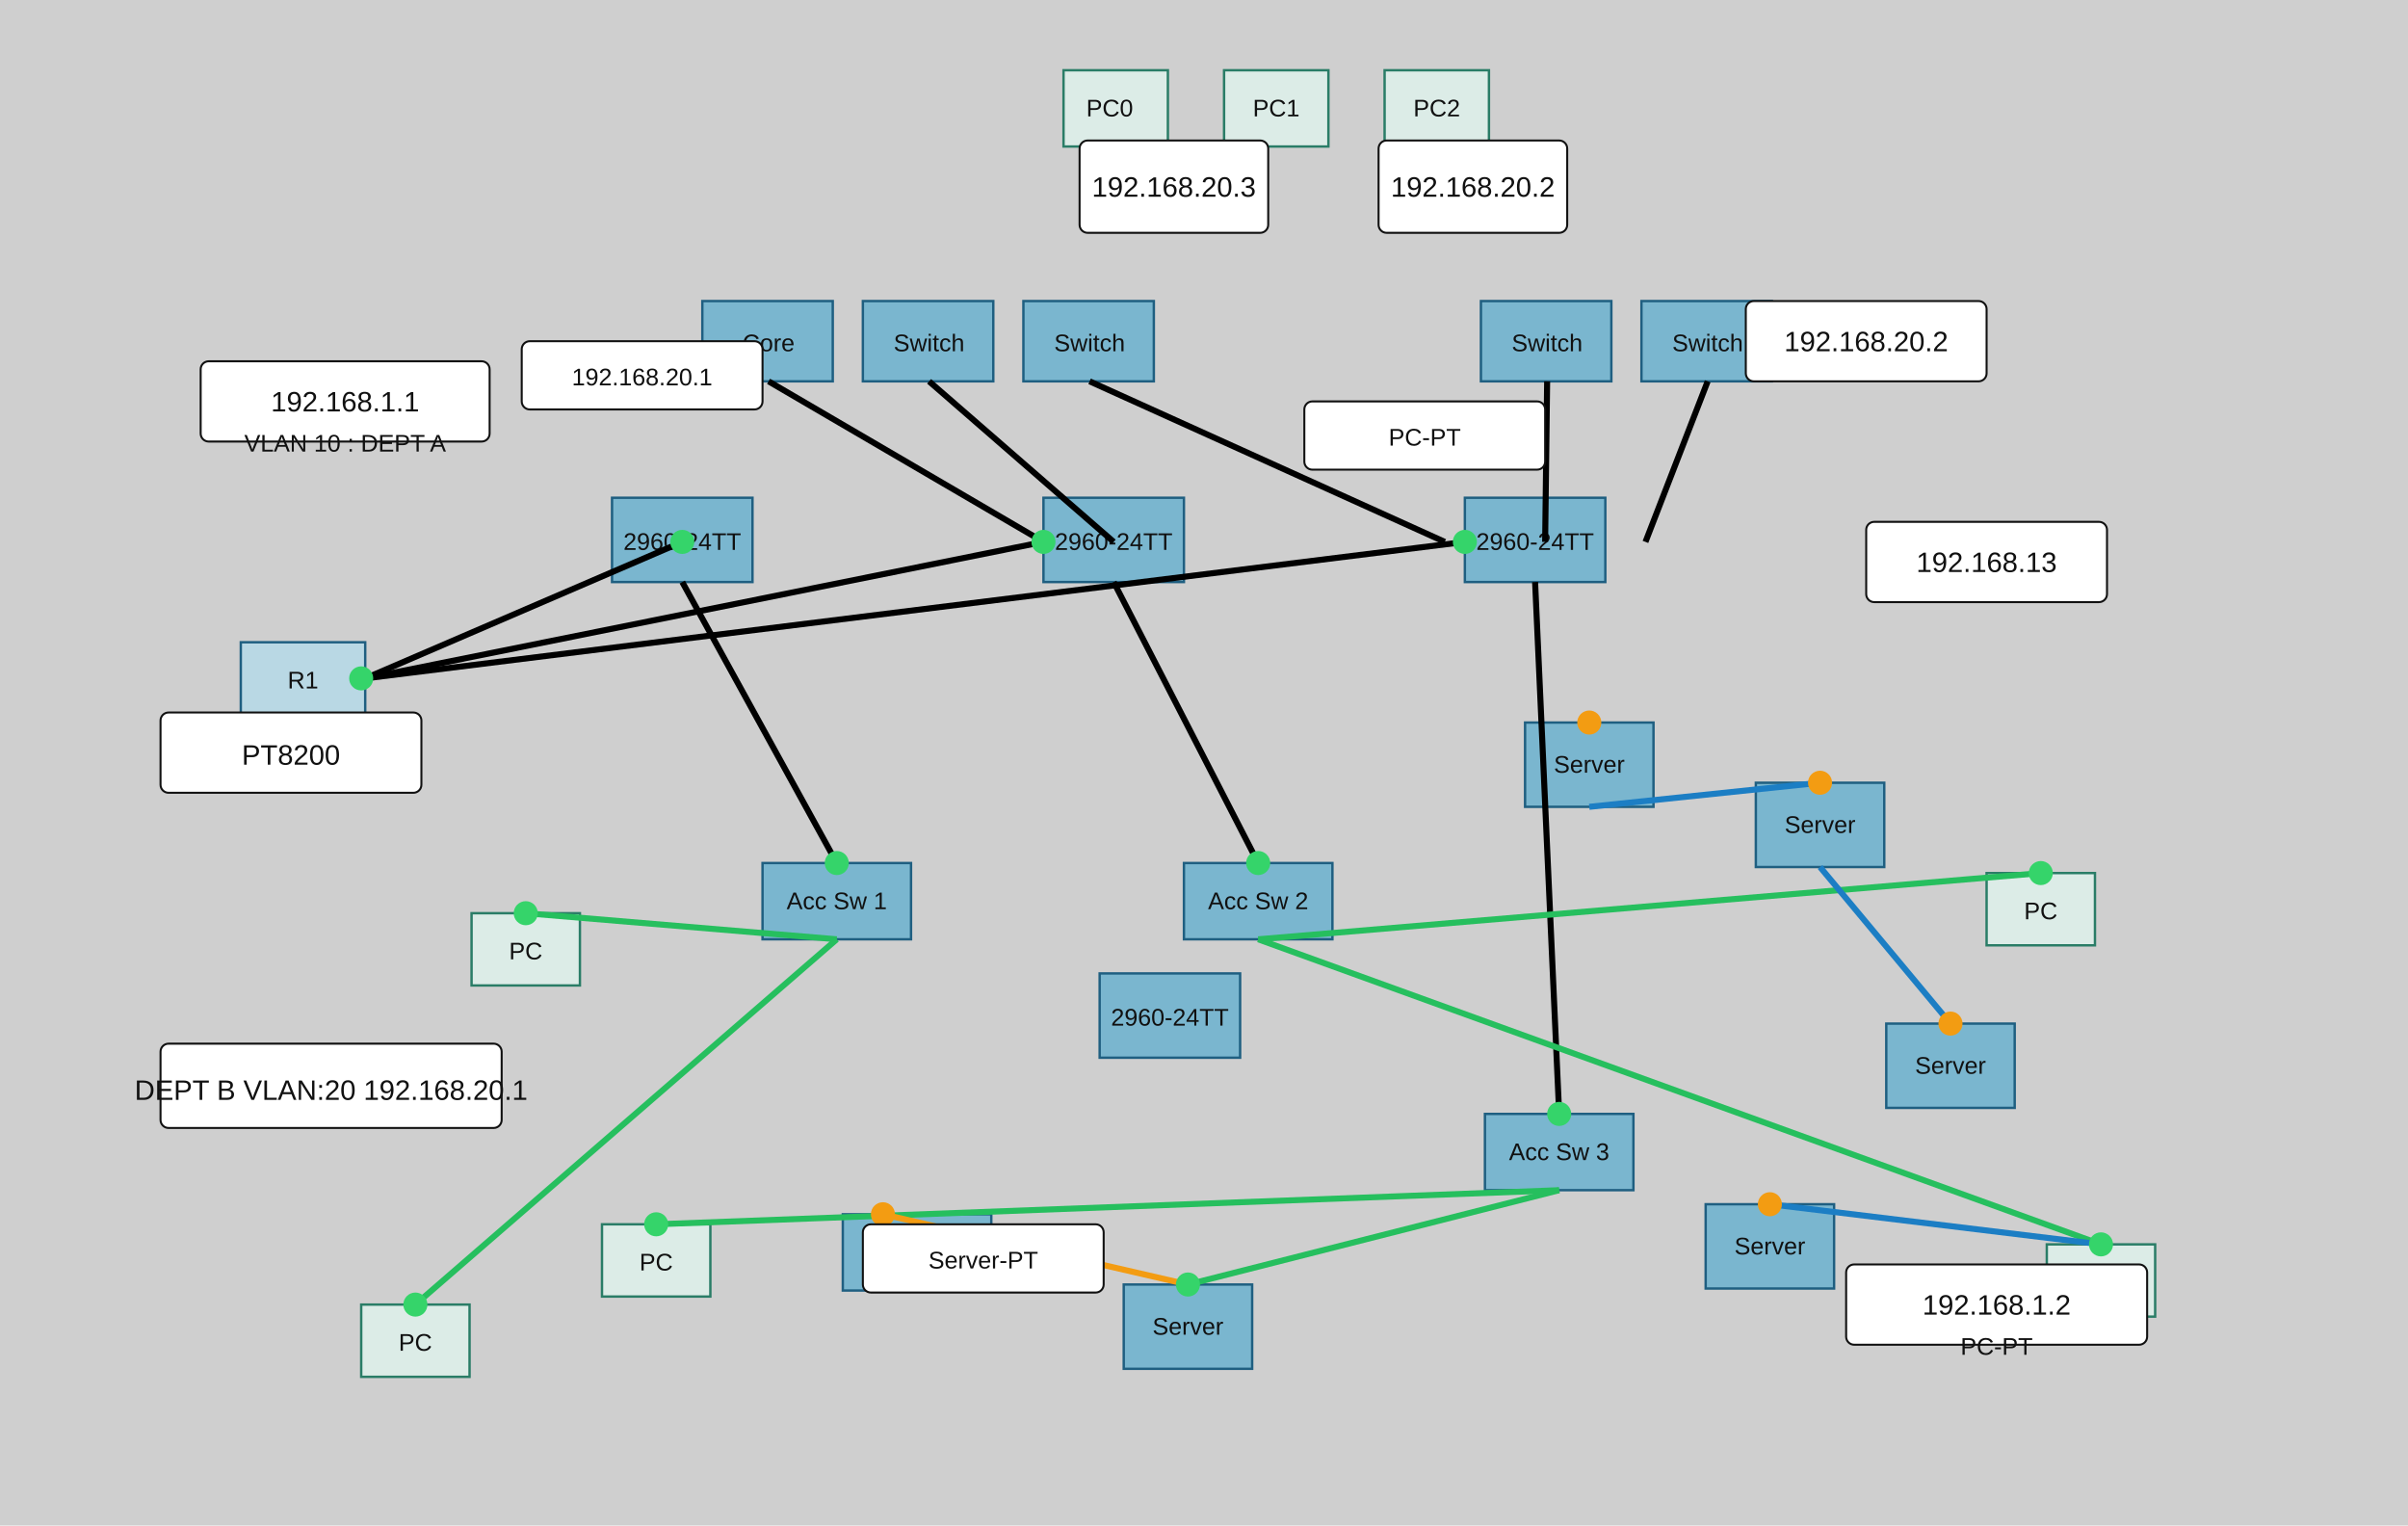
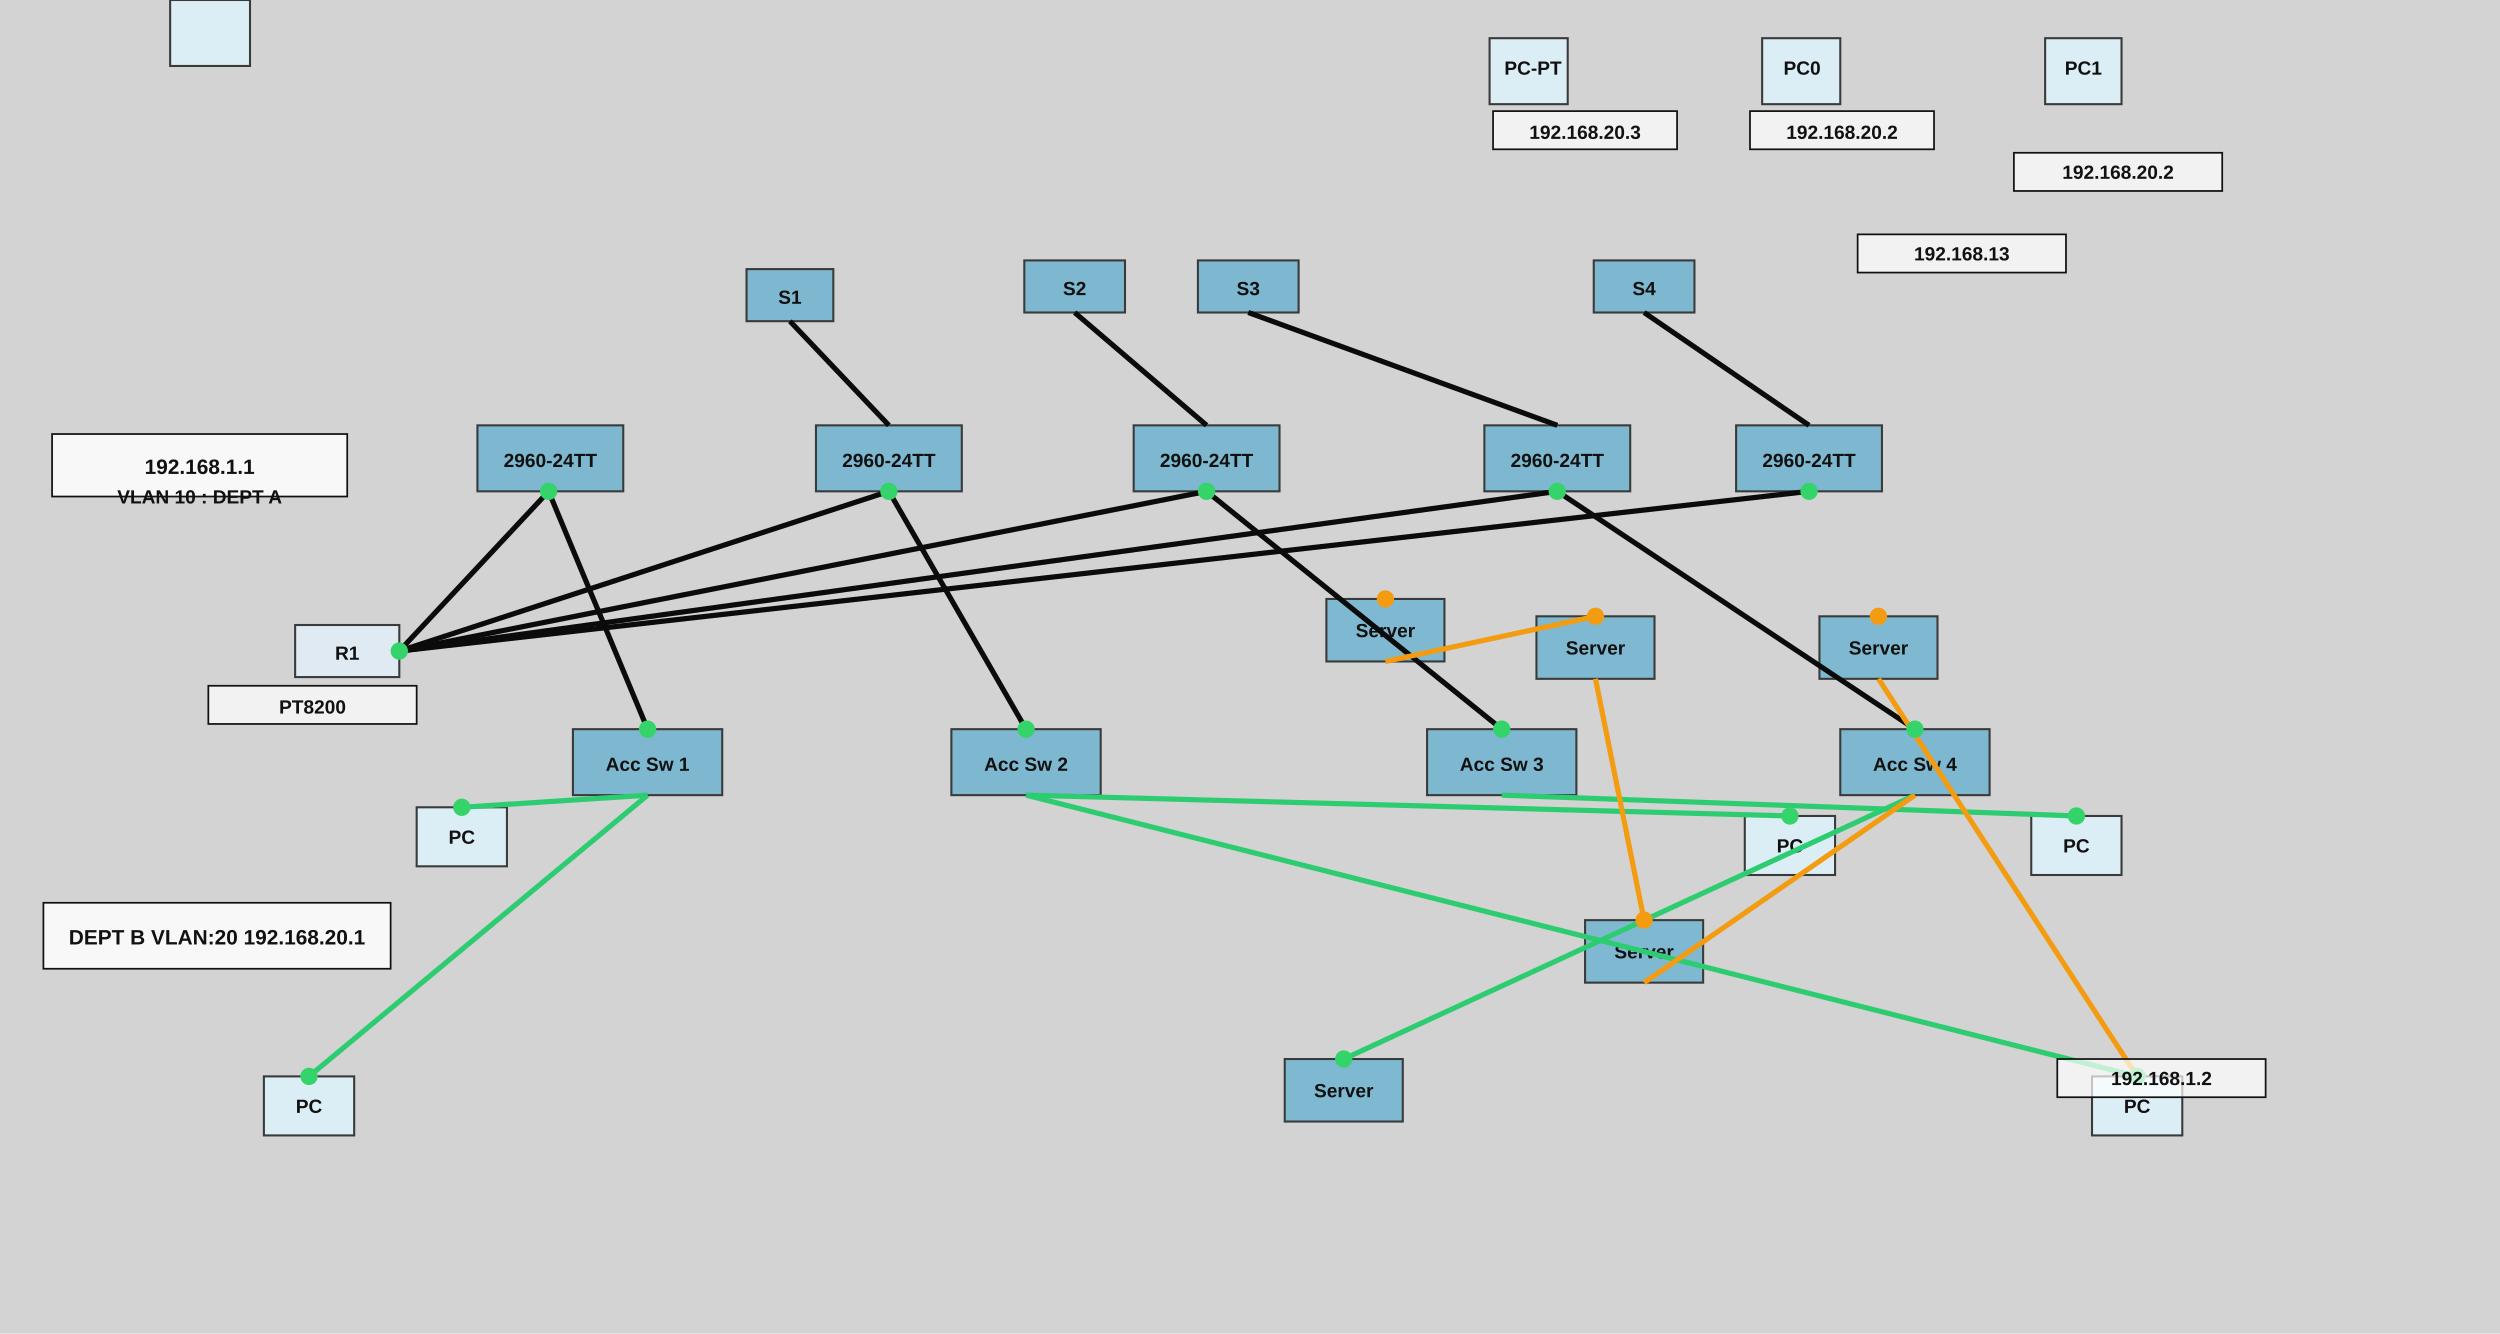
- <svg xmlns="http://www.w3.org/2000/svg" width="1200" height="760" viewBox="0 0 1200 760">
-   <rect width="1200" height="760" fill="#cfcfcf" />
+ <svg xmlns="http://www.w3.org/2000/svg" width="1440" height="768" viewBox="0 0 1440 768">
  <defs>
-     <marker id="arrow" markerWidth="10" markerHeight="10" refX="7" refY="3" orient="auto">
-       <path d="M0,0 L0,6 L9,3 z" fill="#000" />
-     </marker>
    <style>
-       .label { fill: #111; font: 14px Arial, sans-serif; }
-       .small { fill: #111; font: 12px Arial, sans-serif; }
-       .node { fill: #d9edf7; stroke: #1f5f81; stroke-width: 1.2; }
-       .switch { fill: #7ab6cf; stroke: #1f5f81; stroke-width: 1.2; }
-       .router { fill: #b9d8e4; stroke: #1f5f81; stroke-width: 1.2; }
-       .server { fill: #7ab6cf; stroke: #1f5f81; stroke-width: 1.2; }
-       .host { fill: #dcece7; stroke: #2a7d67; stroke-width: 1.2; }
-       .wire { stroke: #000; stroke-width: 3; fill: none; }
-       .wire-green { stroke: #26bf5e; stroke-width: 3; fill: none; }
-       .wire-orange { stroke: #f39c12; stroke-width: 3; fill: none; }
-       .wire-blue { stroke: #1c7ec4; stroke-width: 3; fill: none; }
-       .tag { fill: #fff; stroke: #111; stroke-width: 1; rx: 4; }
-       .siteTag { fill: #fff; stroke: #111; stroke-width: 1; rx: 4; }
+       .bg { fill: #d3d3d3; }
+       .label { fill: #111; font: 700 13px Arial, sans-serif; }
+       .small { fill: #111; font: 700 12px Arial, sans-serif; }
+       .tiny { fill: #111; font: 700 11px Arial, sans-serif; }
+       .node { fill: #cfe8f6; stroke: #3a3a3a; stroke-width: 1.2; }
+       .router { fill: #dfeaf2; stroke: #3a3a3a; stroke-width: 1.2; }
+       .switch { fill: #7db8d0; stroke: #3a3a3a; stroke-width: 1.2; }
+       .server { fill: #7fb9d1; stroke: #3a3a3a; stroke-width: 1.2; }
+       .pc { fill: #dceef5; stroke: #3a3a3a; stroke-width: 1.2; }
+       .wire { stroke: #0b0b0b; stroke-width: 3; fill: none; }
+       .wireg { stroke: #2ecc71; stroke-width: 3; fill: none; }
+       .wireo { stroke: #f39c12; stroke-width: 3; fill: none; }
+       .tag { fill: rgba(255,255,255,0.85); stroke: #111; stroke-width: 1; }
+       .tag2 { fill: rgba(255,255,255,0.7); stroke: #111; stroke-width: 1; }
    </style>
  </defs>
+   <rect class="bg" x="0" y="0" width="1440" height="768" />
  <g>
-     <rect x="530" y="35" width="52" height="38" class="host" />
-     <text x="553" y="58" text-anchor="middle" class="small">PC0</text>
-     <rect x="610" y="35" width="52" height="38" class="host" />
-     <text x="636" y="58" text-anchor="middle" class="small">PC1</text>
-     <rect x="690" y="35" width="52" height="38" class="host" />
-     <text x="716" y="58" text-anchor="middle" class="small">PC2</text>
-     <rect x="538" y="70" width="94" height="46" class="tag" />
-     <text x="585" y="98" text-anchor="middle" class="label">192.168.20.3</text>
-     <rect x="687" y="70" width="94" height="46" class="tag" />
-     <text x="734" y="98" text-anchor="middle" class="label">192.168.20.2</text>
+     <rect class="pc" x="98" y="0" width="46" height="38" />
+     <rect class="pc" x="858" y="22" width="45" height="38" />
+     <rect class="pc" x="1015" y="22" width="45" height="38" />
+     <rect class="pc" x="1178" y="22" width="44" height="38" />
+     <text x="883" y="43" text-anchor="middle" class="tiny">PC-PT</text>
+     <text x="1038" y="43" text-anchor="middle" class="tiny">PC0</text>
+     <text x="1200" y="43" text-anchor="middle" class="tiny">PC1</text>
+     <rect class="tag2" x="860" y="64" width="106" height="22" />
+     <text x="913" y="80" text-anchor="middle" class="tiny">192.168.20.3</text>
+     <rect class="tag2" x="1008" y="64" width="106" height="22" />
+     <text x="1061" y="80" text-anchor="middle" class="tiny">192.168.20.2</text>
  </g>
  <g>
-     <rect x="350" y="150" width="65" height="40" class="switch" />
-     <text x="383" y="175" text-anchor="middle" class="small">Core</text>
-     <rect x="430" y="150" width="65" height="40" class="switch" />
-     <text x="463" y="175" text-anchor="middle" class="small">Switch</text>
-     <rect x="510" y="150" width="65" height="40" class="switch" />
-     <text x="543" y="175" text-anchor="middle" class="small">Switch</text>
-     <rect x="738" y="150" width="65" height="40" class="switch" />
-     <text x="771" y="175" text-anchor="middle" class="small">Switch</text>
-     <rect x="818" y="150" width="65" height="40" class="switch" />
-     <text x="851" y="175" text-anchor="middle" class="small">Switch</text>
+     <rect class="switch" x="430" y="155" width="50" height="30" />
+     <text x="455" y="175" text-anchor="middle" class="tiny">S1</text>
+     <rect class="switch" x="590" y="150" width="58" height="30" />
+     <text x="619" y="170" text-anchor="middle" class="tiny">S2</text>
+     <rect class="switch" x="690" y="150" width="58" height="30" />
+     <text x="719" y="170" text-anchor="middle" class="tiny">S3</text>
+     <rect class="switch" x="918" y="150" width="58" height="30" />
+     <text x="947" y="170" text-anchor="middle" class="tiny">S4</text>
  </g>
  <g>
-     <rect x="120" y="320" width="62" height="36" class="router" />
-     <text x="151" y="343" text-anchor="middle" class="small">R1</text>
-     <rect x="80" y="355" width="130" height="40" class="tag" />
-     <text x="145" y="381" text-anchor="middle" class="label">PT8200</text>
+     <rect class="router" x="170" y="360" width="60" height="30" />
+     <text x="200" y="380" text-anchor="middle" class="tiny">R1</text>
+     <rect class="tag2" x="120" y="395" width="120" height="22" />
+     <text x="180" y="411" text-anchor="middle" class="tiny">PT8200</text>
  </g>
  <g>
-     <rect x="305" y="248" width="70" height="42" class="switch" />
-     <text x="340" y="274" text-anchor="middle" class="small">2960-24TT</text>
-     <rect x="520" y="248" width="70" height="42" class="switch" />
-     <text x="555" y="274" text-anchor="middle" class="small">2960-24TT</text>
-     <rect x="730" y="248" width="70" height="42" class="switch" />
-     <text x="765" y="274" text-anchor="middle" class="small">2960-24TT</text>
-     <rect x="548" y="485" width="70" height="42" class="switch" />
-     <text x="583" y="511" text-anchor="middle" class="small">2960-24TT</text>
+     <rect class="tag" x="30" y="250" width="170" height="36" />
+     <text x="115" y="273" text-anchor="middle" class="small">192.168.1.1</text>
+     <text x="115" y="290" text-anchor="middle" class="tiny">VLAN 10 : DEPT A</text>
+     <rect class="tag" x="25" y="520" width="200" height="38" />
+     <text x="125" y="544" text-anchor="middle" class="small">DEPT B VLAN:20 192.168.20.1</text>
  </g>
  <g>
-     <rect x="760" y="360" width="64" height="42" class="server" />
-     <text x="792" y="385" text-anchor="middle" class="small">Server</text>
-     <rect x="875" y="390" width="64" height="42" class="server" />
-     <text x="907" y="415" text-anchor="middle" class="small">Server</text>
-     <rect x="940" y="510" width="64" height="42" class="server" />
-     <text x="972" y="535" text-anchor="middle" class="small">Server</text>
-     <rect x="850" y="600" width="64" height="42" class="server" />
-     <text x="882" y="625" text-anchor="middle" class="small">Server</text>
-     <rect x="560" y="640" width="64" height="42" class="server" />
-     <text x="592" y="665" text-anchor="middle" class="small">Server</text>
+     <rect class="switch" x="275" y="245" width="84" height="38" />
+     <text x="317" y="269" text-anchor="middle" class="tiny">2960-24TT</text>
+     <rect class="switch" x="470" y="245" width="84" height="38" />
+     <text x="512" y="269" text-anchor="middle" class="tiny">2960-24TT</text>
+     <rect class="switch" x="653" y="245" width="84" height="38" />
+     <text x="695" y="269" text-anchor="middle" class="tiny">2960-24TT</text>
+     <rect class="switch" x="855" y="245" width="84" height="38" />
+     <text x="897" y="269" text-anchor="middle" class="tiny">2960-24TT</text>
+     <rect class="switch" x="1000" y="245" width="84" height="38" />
+     <text x="1042" y="269" text-anchor="middle" class="tiny">2960-24TT</text>
  </g>
  <g>
-     <rect x="380" y="430" width="74" height="38" class="switch" />
-     <text x="417" y="453" text-anchor="middle" class="small">Acc Sw 1</text>
-     <rect x="590" y="430" width="74" height="38" class="switch" />
-     <text x="627" y="453" text-anchor="middle" class="small">Acc Sw 2</text>
-     <rect x="740" y="555" width="74" height="38" class="switch" />
-     <text x="777" y="578" text-anchor="middle" class="small">Acc Sw 3</text>
-     <rect x="420" y="605" width="74" height="38" class="switch" />
-     <text x="457" y="628" text-anchor="middle" class="small">Acc Sw 4</text>
+     <rect class="switch" x="330" y="420" width="86" height="38" />
+     <text x="373" y="444" text-anchor="middle" class="tiny">Acc Sw 1</text>
+     <rect class="switch" x="548" y="420" width="86" height="38" />
+     <text x="591" y="444" text-anchor="middle" class="tiny">Acc Sw 2</text>
+     <rect class="switch" x="822" y="420" width="86" height="38" />
+     <text x="865" y="444" text-anchor="middle" class="tiny">Acc Sw 3</text>
+     <rect class="switch" x="1060" y="420" width="86" height="38" />
+     <text x="1103" y="444" text-anchor="middle" class="tiny">Acc Sw 4</text>
  </g>
  <g>
-     <rect x="235" y="455" width="54" height="36" class="host" />
-     <text x="262" y="478" text-anchor="middle" class="small">PC</text>
-     <rect x="180" y="650" width="54" height="36" class="host" />
-     <text x="207" y="673" text-anchor="middle" class="small">PC</text>
-     <rect x="1020" y="620" width="54" height="36" class="host" />
-     <text x="1047" y="643" text-anchor="middle" class="small">PC</text>
-     <rect x="990" y="435" width="54" height="36" class="host" />
-     <text x="1017" y="458" text-anchor="middle" class="small">PC</text>
-     <rect x="300" y="610" width="54" height="36" class="host" />
-     <text x="327" y="633" text-anchor="middle" class="small">PC</text>
+     <rect class="server" x="764" y="345" width="68" height="36" />
+     <text x="798" y="367" text-anchor="middle" class="tiny">Server</text>
+     <rect class="server" x="885" y="355" width="68" height="36" />
+     <text x="919" y="377" text-anchor="middle" class="tiny">Server</text>
+     <rect class="server" x="1048" y="355" width="68" height="36" />
+     <text x="1082" y="377" text-anchor="middle" class="tiny">Server</text>
+     <rect class="server" x="913" y="530" width="68" height="36" />
+     <text x="947" y="552" text-anchor="middle" class="tiny">Server</text>
+     <rect class="server" x="740" y="610" width="68" height="36" />
+     <text x="774" y="632" text-anchor="middle" class="tiny">Server</text>
  </g>
  <g>
-     <rect x="100" y="180" width="144" height="40" class="siteTag" />
-     <text x="172" y="205" text-anchor="middle" class="label">192.168.1.1</text>
-     <text x="172" y="225" text-anchor="middle" class="small">VLAN 10 : DEPT A</text>
-     <rect x="80" y="520" width="170" height="42" class="siteTag" />
-     <text x="165" y="548" text-anchor="middle" class="label">DEPT B VLAN:20 192.168.20.1</text>
-     <rect x="870" y="150" width="120" height="40" class="siteTag" />
-     <text x="930" y="175" text-anchor="middle" class="label">192.168.20.2</text>
-     <rect x="930" y="260" width="120" height="40" class="siteTag" />
-     <text x="990" y="285" text-anchor="middle" class="label">192.168.13</text>
-     <rect x="920" y="630" width="150" height="40" class="siteTag" />
-     <text x="995" y="655" text-anchor="middle" class="label">192.168.1.2</text>
-     <text x="995" y="675" text-anchor="middle" class="small">PC-PT</text>
+     <rect class="pc" x="240" y="465" width="52" height="34" />
+     <text x="266" y="486" text-anchor="middle" class="tiny">PC</text>
+     <rect class="pc" x="152" y="620" width="52" height="34" />
+     <text x="178" y="641" text-anchor="middle" class="tiny">PC</text>
+     <rect class="pc" x="1205" y="620" width="52" height="34" />
+     <text x="1231" y="641" text-anchor="middle" class="tiny">PC</text>
+     <rect class="pc" x="1005" y="470" width="52" height="34" />
+     <text x="1031" y="491" text-anchor="middle" class="tiny">PC</text>
+     <rect class="pc" x="1170" y="470" width="52" height="34" />
+     <text x="1196" y="491" text-anchor="middle" class="tiny">PC</text>
  </g>
  <g>
-     <path d="M 182 338 L 340 270" class="wire" />
-     <path d="M 182 338 L 520 270" class="wire" />
-     <path d="M 182 338 L 730 270" class="wire" />
-     <path d="M 383 190 L 520 270" class="wire" />
-     <path d="M 463 190 L 555 270" class="wire" />
-     <path d="M 543 190 L 720 270" class="wire" />
-     <path d="M 771 190 L 770 270" class="wire" />
-     <path d="M 851 190 L 820 270" class="wire" />
-     <path d="M 340 290 L 417 430" class="wire" />
-     <path d="M 555 290 L 627 430" class="wire" />
-     <path d="M 765 290 L 777 555" class="wire" />
-     <path d="M 417 468 L 262 455" class="wire-green" />
-     <path d="M 417 468 L 207 650" class="wire-green" />
-     <path d="M 627 468 L 1017 435" class="wire-green" />
-     <path d="M 627 468 L 1047 620" class="wire-green" />
-     <path d="M 777 593 L 327 610" class="wire-green" />
-     <path d="M 777 593 L 592 640" class="wire-green" />
-     <path d="M 440 605 L 592 640" class="wire-orange" />
-     <path d="M 792 402 L 907 390" class="wire-blue" />
-     <path d="M 907 432 L 972 510" class="wire-blue" />
-     <path d="M 882 600 L 1047 620" class="wire-blue" />
+     <path d="M 230 375 L 316 283" class="wire" />
+     <path d="M 230 375 L 512 283" class="wire" />
+     <path d="M 230 375 L 695 283" class="wire" />
+     <path d="M 230 375 L 897 283" class="wire" />
+     <path d="M 230 375 L 1042 283" class="wire" />
+     <path d="M 316 283 L 373 420" class="wire" />
+     <path d="M 512 283 L 591 420" class="wire" />
+     <path d="M 695 283 L 865 420" class="wire" />
+     <path d="M 897 283 L 1103 420" class="wire" />
+     <path d="M 373 458 L 266 465" class="wireg" />
+     <path d="M 373 458 L 178 620" class="wireg" />
+     <path d="M 591 458 L 1031 470" class="wireg" />
+     <path d="M 591 458 L 1231 620" class="wireg" />
+     <path d="M 865 458 L 1196 470" class="wireg" />
+     <path d="M 1103 458 L 774 610" class="wireg" />
+     <path d="M 798 381 L 919 355" class="wireo" />
+     <path d="M 919 391 L 947 530" class="wireo" />
+     <path d="M 1082 391 L 1231 620" class="wireo" />
+     <path d="M 947 566 L 1103 458" class="wireo" />
+     <path d="M 455 185 L 512 245" class="wire" />
+     <path d="M 619 180 L 695 245" class="wire" />
+     <path d="M 719 180 L 897 245" class="wire" />
+     <path d="M 947 180 L 1042 245" class="wire" />
  </g>
  <g>
-     <circle cx="180" cy="338" r="6" fill="#35d46a" />
-     <circle cx="340" cy="270" r="6" fill="#35d46a" />
-     <circle cx="520" cy="270" r="6" fill="#35d46a" />
-     <circle cx="730" cy="270" r="6" fill="#35d46a" />
-     <circle cx="417" cy="430" r="6" fill="#35d46a" />
-     <circle cx="627" cy="430" r="6" fill="#35d46a" />
-     <circle cx="777" cy="555" r="6" fill="#35d46a" />
-     <circle cx="262" cy="455" r="6" fill="#35d46a" />
-     <circle cx="207" cy="650" r="6" fill="#35d46a" />
-     <circle cx="1017" cy="435" r="6" fill="#35d46a" />
-     <circle cx="1047" cy="620" r="6" fill="#35d46a" />
-     <circle cx="327" cy="610" r="6" fill="#35d46a" />
-     <circle cx="592" cy="640" r="6" fill="#35d46a" />
-     <circle cx="440" cy="605" r="6" fill="#f39c12" />
-     <circle cx="792" cy="360" r="6" fill="#f39c12" />
-     <circle cx="907" cy="390" r="6" fill="#f39c12" />
-     <circle cx="972" cy="510" r="6" fill="#f39c12" />
-     <circle cx="882" cy="600" r="6" fill="#f39c12" />
+     <circle cx="230" cy="375" r="5" fill="#35d46a" />
+     <circle cx="316" cy="283" r="5" fill="#35d46a" />
+     <circle cx="512" cy="283" r="5" fill="#35d46a" />
+     <circle cx="695" cy="283" r="5" fill="#35d46a" />
+     <circle cx="897" cy="283" r="5" fill="#35d46a" />
+     <circle cx="1042" cy="283" r="5" fill="#35d46a" />
+     <circle cx="373" cy="420" r="5" fill="#35d46a" />
+     <circle cx="591" cy="420" r="5" fill="#35d46a" />
+     <circle cx="865" cy="420" r="5" fill="#35d46a" />
+     <circle cx="1103" cy="420" r="5" fill="#35d46a" />
+     <circle cx="266" cy="465" r="5" fill="#35d46a" />
+     <circle cx="178" cy="620" r="5" fill="#35d46a" />
+     <circle cx="1031" cy="470" r="5" fill="#35d46a" />
+     <circle cx="1231" cy="620" r="5" fill="#35d46a" />
+     <circle cx="1196" cy="470" r="5" fill="#35d46a" />
+     <circle cx="774" cy="610" r="5" fill="#35d46a" />
+     <circle cx="798" cy="345" r="5" fill="#f39c12" />
+     <circle cx="919" cy="355" r="5" fill="#f39c12" />
+     <circle cx="1082" cy="355" r="5" fill="#f39c12" />
+     <circle cx="947" cy="530" r="5" fill="#f39c12" />
  </g>
  <g>
-     <rect x="260" y="170" width="120" height="34" class="tag" />
-     <text x="320" y="192" text-anchor="middle" class="small">192.168.20.1</text>
-     <rect x="650" y="200" width="120" height="34" class="tag" />
-     <text x="710" y="222" text-anchor="middle" class="small">PC-PT</text>
-     <rect x="430" y="610" width="120" height="34" class="tag" />
-     <text x="490" y="632" text-anchor="middle" class="small">Server-PT</text>
+     <rect class="tag2" x="1160" y="88" width="120" height="22" />
+     <text x="1220" y="103" text-anchor="middle" class="tiny">192.168.20.2</text>
+     <rect class="tag2" x="1070" y="135" width="120" height="22" />
+     <text x="1130" y="150" text-anchor="middle" class="tiny">192.168.13</text>
+     <rect class="tag2" x="1185" y="610" width="120" height="22" />
+     <text x="1245" y="625" text-anchor="middle" class="tiny">192.168.1.2</text>
  </g>
</svg>
